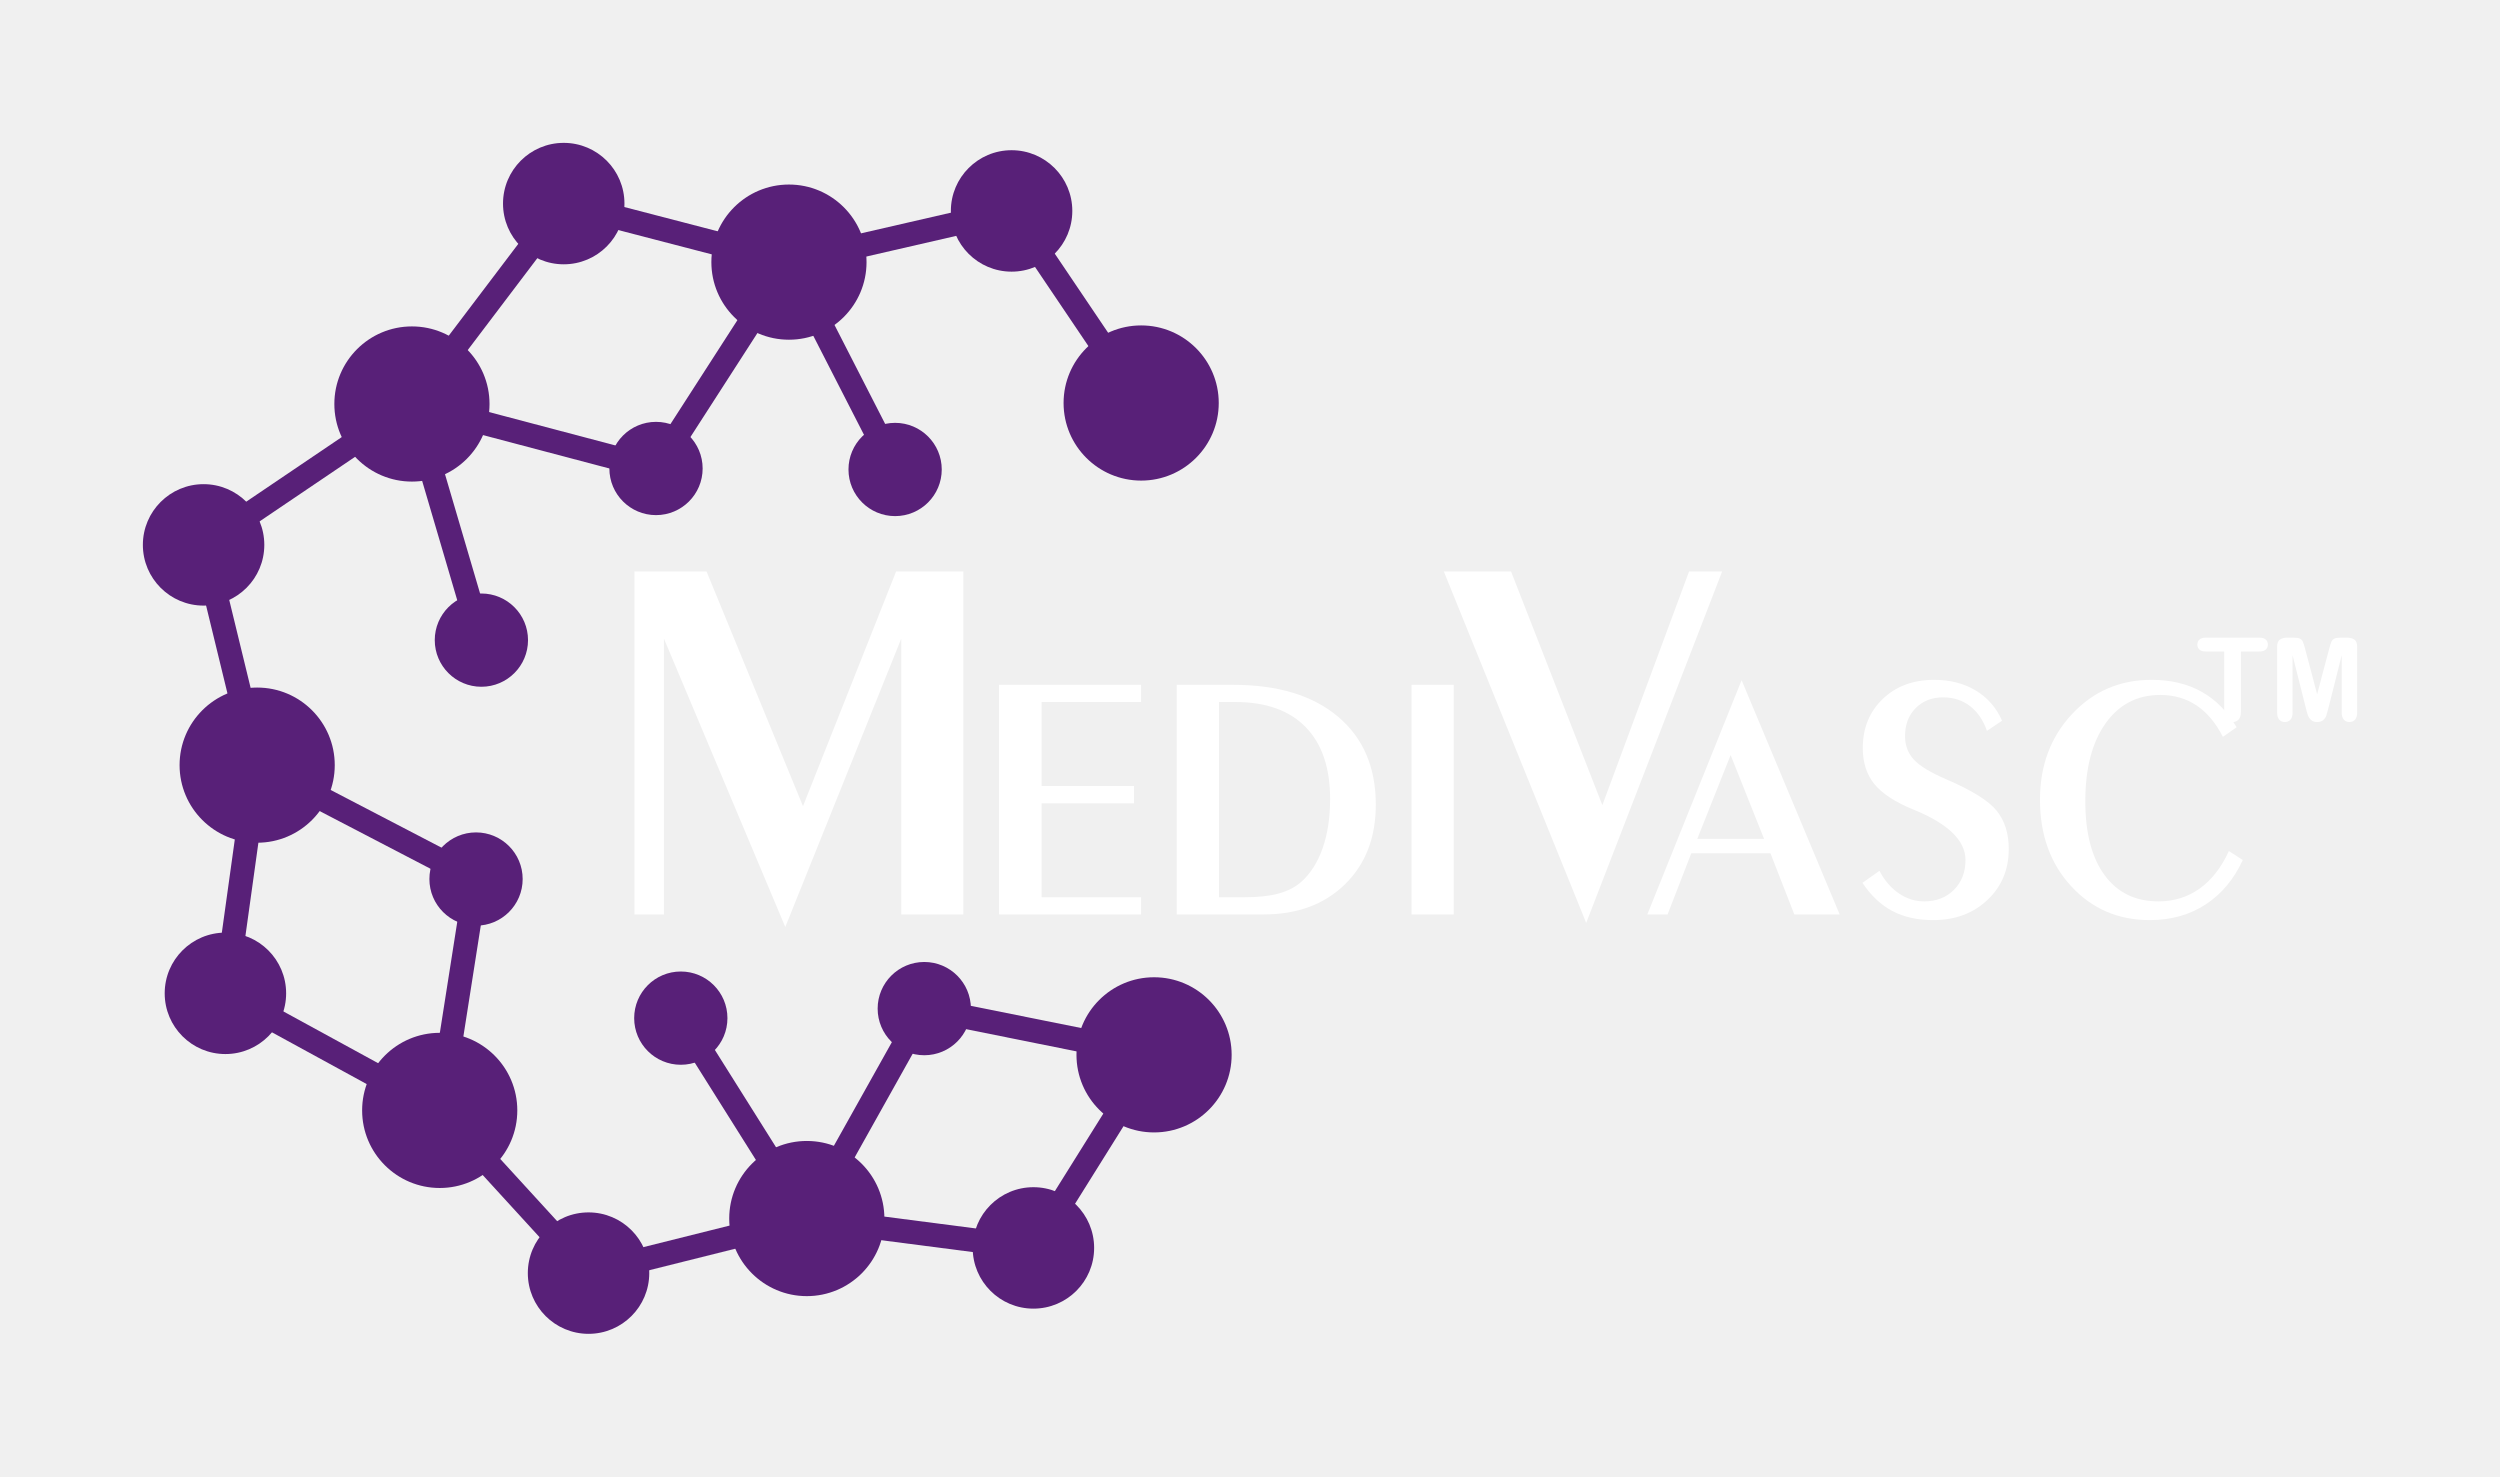
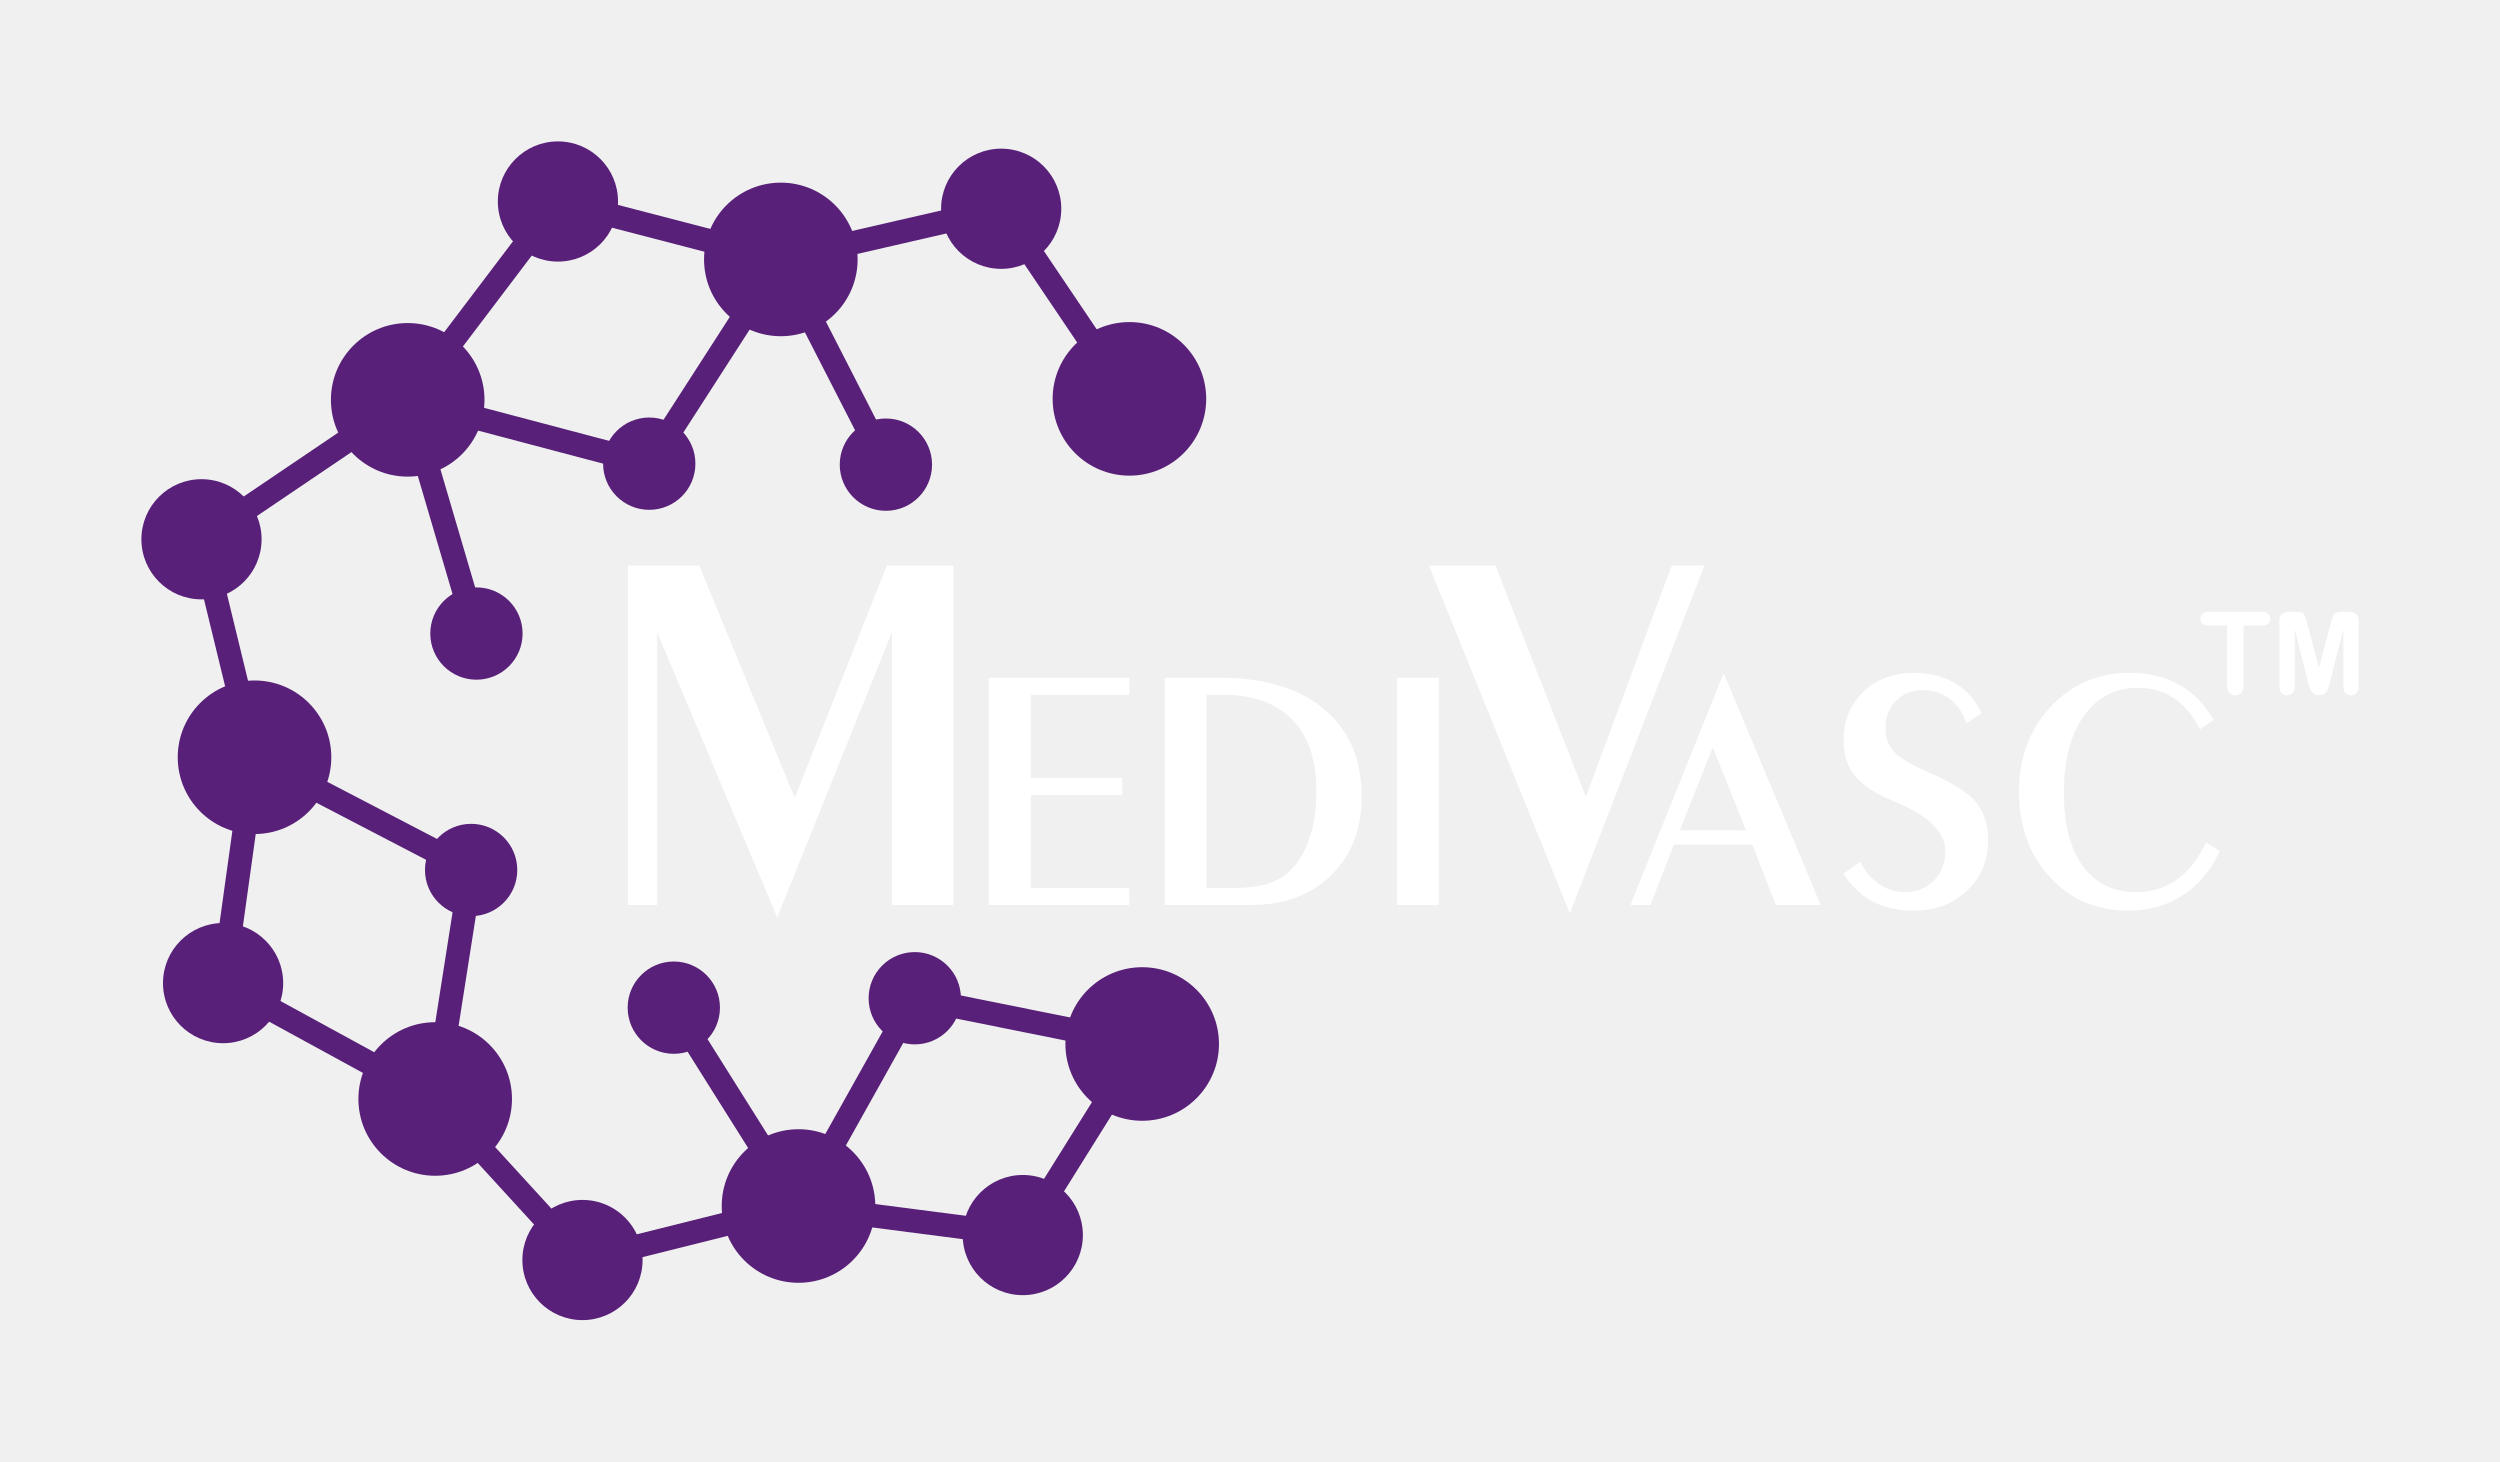
- <svg xmlns="http://www.w3.org/2000/svg" viewBox="-70.1 -69.6 1259.9 744.2">
+ <svg xmlns="http://www.w3.org/2000/svg" viewBox="-70.1 -69.6 1273.0 744.2">
  <g stroke="#582078" stroke-width="12.0">
    <line x1="214.0" y1="33.0" x2="327.5" y2="62.5" />
    <line x1="214.0" y1="33.0" x2="137.5" y2="134.0" />
    <line x1="439.7" y1="36.7" x2="327.5" y2="62.5" />
    <line x1="439.7" y1="36.7" x2="505.0" y2="133.5" />
    <line x1="327.5" y1="62.5" x2="260.5" y2="166.5" />
    <line x1="327.5" y1="62.5" x2="381.0" y2="167.0" />
    <line x1="137.5" y1="134.0" x2="260.5" y2="166.5" />
    <line x1="137.5" y1="134.0" x2="32.5" y2="205.0" />
    <line x1="137.5" y1="134.0" x2="172.5" y2="253.0" />
    <line x1="32.5" y1="205.0" x2="59.5" y2="316.0" />
    <line x1="59.5" y1="316.0" x2="169.8" y2="373.4" />
    <line x1="59.5" y1="316.0" x2="43.5" y2="431.0" />
    <line x1="169.8" y1="373.4" x2="151.5" y2="490.0" />
    <line x1="43.5" y1="431.0" x2="151.5" y2="490.0" />
    <line x1="273.0" y1="443.5" x2="336.5" y2="544.5" />
    <line x1="395.7" y1="438.7" x2="511.5" y2="462.0" />
    <line x1="395.7" y1="438.7" x2="336.5" y2="544.5" />
    <line x1="511.5" y1="462.0" x2="450.7" y2="559.3" />
    <line x1="151.5" y1="490.0" x2="226.5" y2="572.0" />
    <line x1="336.5" y1="544.5" x2="450.7" y2="559.3" />
    <line x1="336.5" y1="544.5" x2="226.5" y2="572.0" />
  </g>
  <g fill="#582078">
    <circle cx="214.0" cy="33.0" r="30.6" />
    <circle cx="439.7" cy="36.7" r="30.6" />
    <circle cx="327.5" cy="62.5" r="39.1" />
    <circle cx="137.5" cy="134.0" r="39.1" />
    <circle cx="505.0" cy="133.5" r="39.1" />
    <circle cx="260.5" cy="166.5" r="23.5" />
    <circle cx="381.0" cy="167.0" r="23.5" />
    <circle cx="32.5" cy="205.0" r="30.6" />
    <circle cx="172.5" cy="253.0" r="23.5" />
    <circle cx="59.5" cy="316.0" r="39.1" />
    <circle cx="169.8" cy="373.4" r="23.5" />
    <circle cx="43.5" cy="431.0" r="30.6" />
    <circle cx="273.0" cy="443.5" r="23.5" />
    <circle cx="395.7" cy="438.7" r="23.5" />
    <circle cx="511.5" cy="462.0" r="39.1" />
    <circle cx="151.5" cy="490.0" r="39.1" />
    <circle cx="336.5" cy="544.5" r="39.1" />
    <circle cx="450.7" cy="559.3" r="30.6" />
    <circle cx="226.5" cy="572.0" r="30.6" />
  </g>
  <g fill="#FFFFFF">
    <g transform="translate(227.91,391.24) scale(0.12929,-0.12929)">
      <path d="M168 0V1337H449L825 422L1188 1337H1450V0H1208V1075L756 -49L283 1075V0Z" />
    </g>
    <g transform="translate(418.48,391.24) scale(0.08655,-0.08655)">
      <path d="M172 0V1337H999V1237H420V748H958V647H420V100H999V0Z" />
    </g>
    <g transform="translate(508.05,391.24) scale(0.08655,-0.08655)">
      <path d="M418 1237V100H565Q686 100 764.5 121.5Q843 143 895 188Q977 260 1021.0 384.5Q1065 509 1065 672Q1065 945 922.5 1091.0Q780 1237 512 1237ZM172 0V1337H500Q891 1337 1111.0 1151.5Q1331 966 1331 639Q1331 351 1151.5 175.5Q972 0 678 0Z" />
    </g>
    <g transform="translate(625.84,391.24) scale(0.08655,-0.08655)">
      <path d="M424 0H178V1337H424Z" />
    </g>
    <g transform="translate(660.11,391.24) scale(0.12929,-0.12929)">
      <path d="M535 -33 -20 1337H242L598 426L936 1337H1065Z" />
    </g>
    <g transform="translate(761.12,391.24) scale(0.08655,-0.08655)">
      <path d="M279 440H668L473 928ZM-12 0 537 1364 1108 0H844L705 356H244L106 0Z" />
    </g>
    <g transform="translate(859.84,391.24) scale(0.08655,-0.08655)">
      <path d="M199 254Q243 170 311.5 123.0Q380 76 459 76Q566 76 633.0 143.5Q700 211 700 317Q700 486 401 609L398 610Q237 676 169.5 759.0Q102 842 102 969Q102 1143 218.0 1254.5Q334 1366 518 1366Q656 1366 759.5 1304.0Q863 1242 913 1128L825 1069Q792 1163 726.0 1213.5Q660 1264 569 1264Q472 1264 410.0 1201.5Q348 1139 348 1038Q348 958 399.0 902.0Q450 846 590 786Q811 691 881.5 604.0Q952 517 952 381Q952 201 827.5 84.0Q703 -33 512 -33Q374 -33 274.0 20.0Q174 73 100 184Z" />
    </g>
    <g transform="translate(951.39,391.24) scale(0.08655,-0.08655)">
      <path d="M1257 317Q1179 148 1039.5 57.5Q900 -33 715 -33Q440 -33 258.0 164.0Q76 361 76 668Q76 967 262.5 1166.5Q449 1366 725 1366Q893 1366 1016.5 1297.0Q1140 1228 1221 1090L1141 1034Q1079 1156 987.5 1217.0Q896 1278 776 1278Q575 1278 457.5 1112.0Q340 946 340 659Q340 382 452.0 229.0Q564 76 766 76Q901 76 1005.5 150.5Q1110 225 1176 369Z" />
    </g>
  </g>
  <g fill="#FFFFFF">
-     <g transform="translate(1036.76,293.57) scale(0.02853,-0.02853)">
+     <g transform="translate(1049.85,283.75) scale(0.02853,-0.02853)">
      <path d="M1112 1221H788V156Q788 64 747.0 19.5Q706 -25 641 -25Q575 -25 533.5 20.0Q492 65 492 156V1221H168Q92 1221 55.0 1254.5Q18 1288 18 1343Q18 1400 56.5 1433.0Q95 1466 168 1466H1112Q1189 1466 1226.5 1432.0Q1264 1398 1264 1343Q1264 1288 1226.0 1254.5Q1188 1221 1112 1221Z" />
    </g>
-     <g transform="translate(1073.28,293.57) scale(0.02853,-0.02853)">
+     <g transform="translate(1086.37,283.75) scale(0.02853,-0.02853)">
      <path d="M655 221 420 1155V143Q420 59 382.5 17.0Q345 -25 283 -25Q223 -25 185.0 16.5Q147 58 147 143V1303Q147 1399 197.0 1432.5Q247 1466 332 1466H424Q507 1466 544.5 1451.0Q582 1436 600.0 1397.0Q618 1358 641 1270L854 467L1067 1270Q1090 1358 1108.0 1397.0Q1126 1436 1163.5 1451.0Q1201 1466 1284 1466H1376Q1461 1466 1511.0 1432.5Q1561 1399 1561 1303V143Q1561 59 1523.5 17.0Q1486 -25 1423 -25Q1364 -25 1326.0 17.0Q1288 59 1288 143V1155L1053 221Q1030 130 1015.5 87.5Q1001 45 962.0 10.0Q923 -25 854 -25Q802 -25 766.0 -2.5Q730 20 710.0 55.0Q690 90 678.5 132.5Q667 175 655 221Z" />
    </g>
  </g>
</svg>
